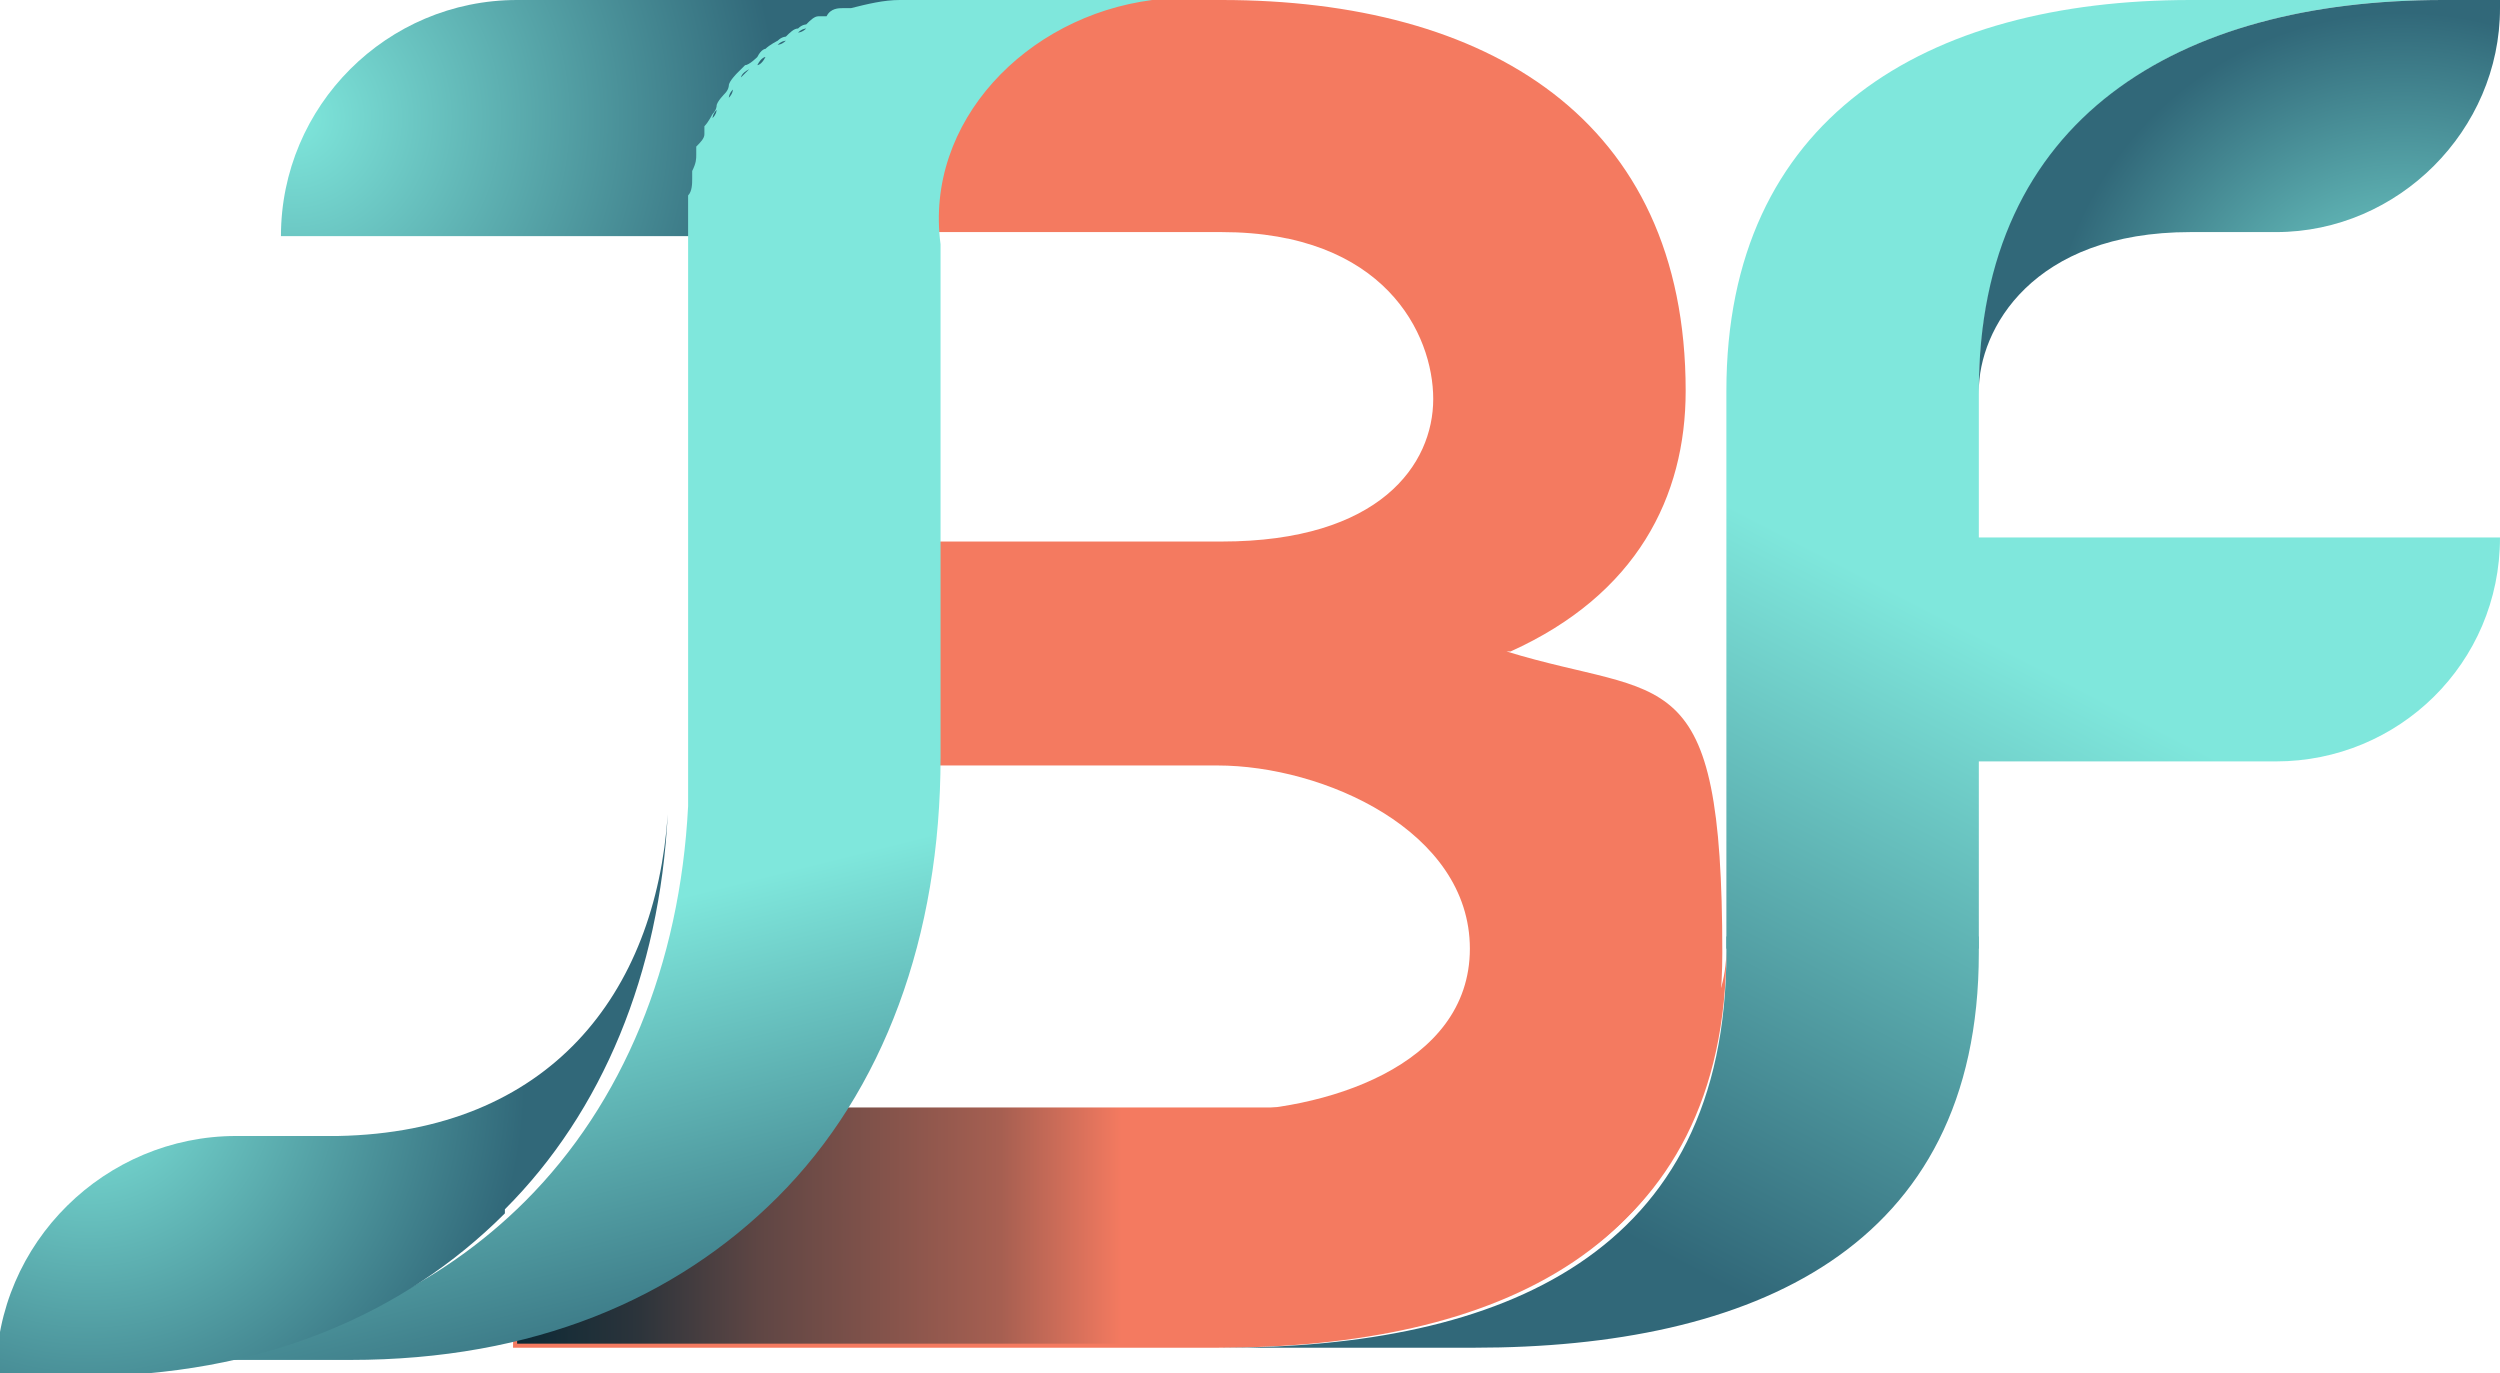
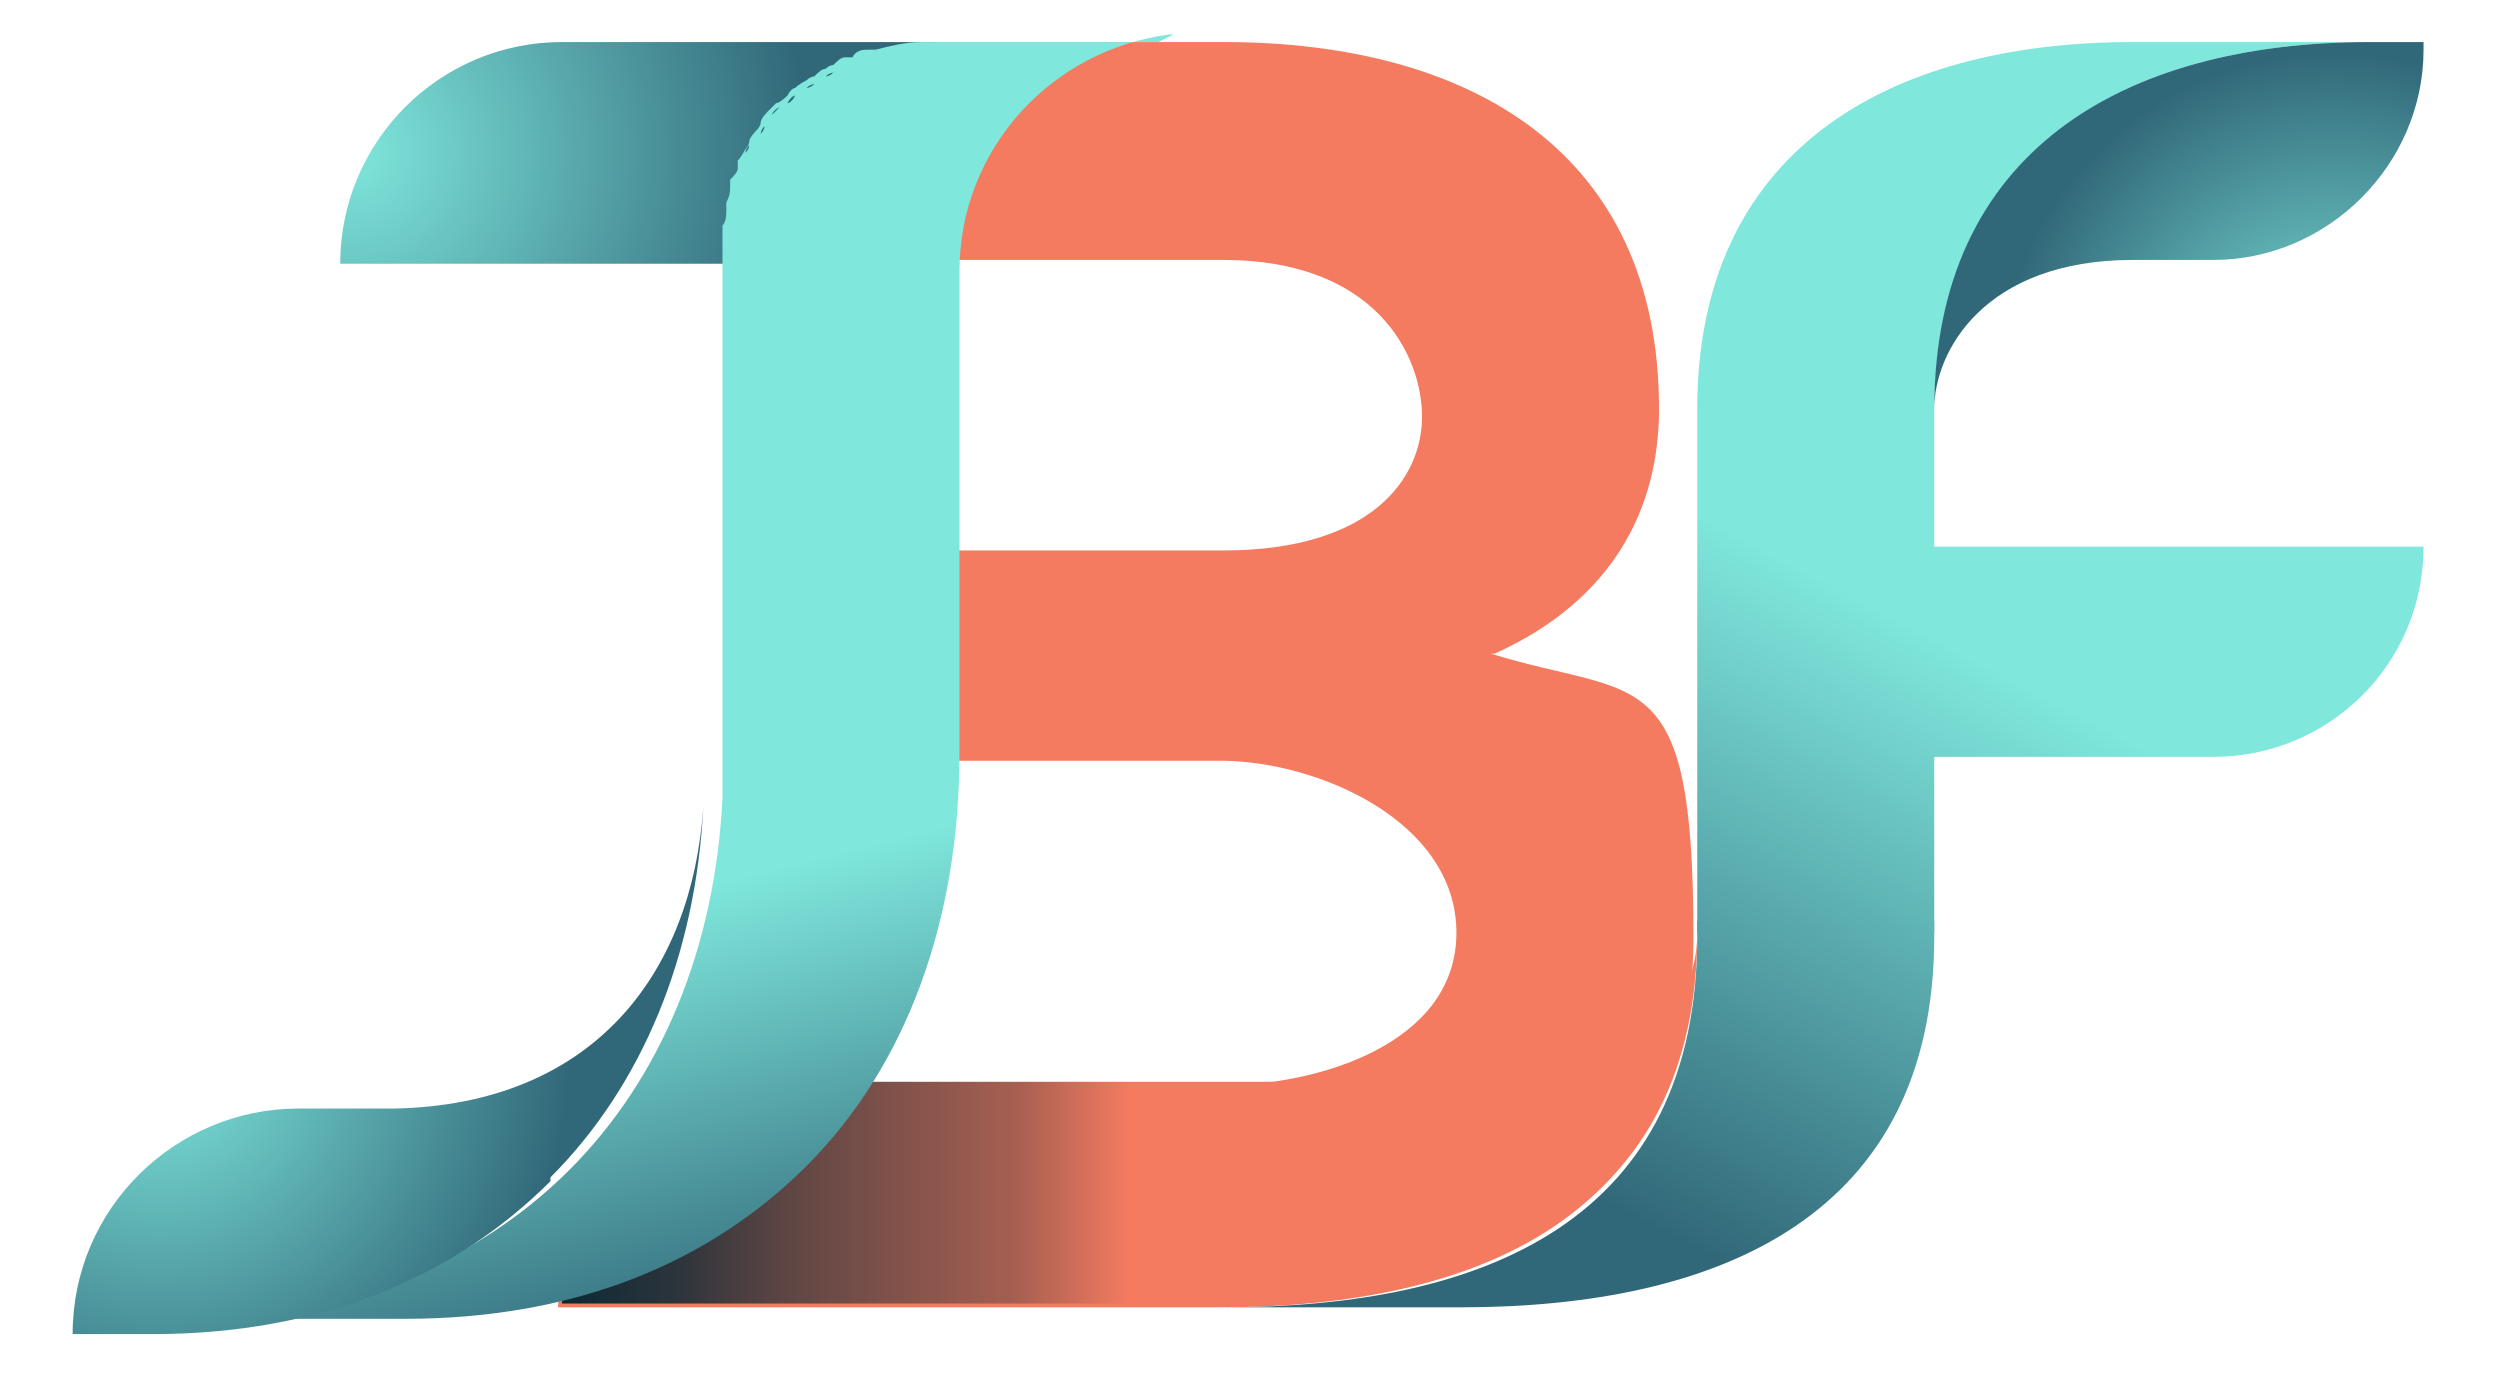
- <svg xmlns="http://www.w3.org/2000/svg" id="Layer_1" data-name="Layer 1" version="1.1" viewBox="0 0 61.4 33.7">
+ <svg xmlns="http://www.w3.org/2000/svg" id="Layer_1" data-name="Layer 1" version="1.1" viewBox="0 0 65.4 35.9">
  <defs>
    <style>
      .cls-1 {
        fill: url(#Unbenannter_Verlauf_6);
      }

      .cls-1, .cls-2, .cls-3, .cls-4, .cls-5, .cls-6, .cls-7, .cls-8, .cls-9, .cls-10, .cls-11, .cls-12 {
        stroke-width: 0px;
      }

      .cls-2 {
        fill: #f47a60;
      }

      .cls-3 {
        fill: url(#Unbenannter_Verlauf_5);
      }

      .cls-4 {
        fill: url(#Unbenannter_Verlauf_2);
      }

      .cls-5 {
        fill: none;
      }

      .cls-6 {
        fill: url(#Unbenannter_Verlauf);
      }

      .cls-7 {
        fill: url(#Unbenannter_Verlauf_3);
      }

      .cls-8 {
        fill: url(#Unbenannter_Verlauf_4);
      }

      .cls-9 {
        fill: #808285;
      }

      .cls-10 {
        fill: #7fe7dc;
      }

      .cls-11 {
        fill: #316879;
      }

      .cls-12 {
        fill: url(#Unbenannter_Verlauf_7);
      }
    </style>
-     <linearGradient id="Unbenannter_Verlauf" data-name="Unbenannter Verlauf" x1="47" y1="19.9" x2="39.1" y2="4.8" gradientTransform="translate(0 34.7) scale(1 -1)" gradientUnits="userSpaceOnUse">
+     <linearGradient id="Unbenannter_Verlauf" data-name="Unbenannter Verlauf" x1="49" y1="21" x2="41.1" y2="5.9" gradientTransform="translate(0 36.9) scale(1 -1)" gradientUnits="userSpaceOnUse">
      <stop offset="0" stop-color="#7fe7dc" />
      <stop offset="1" stop-color="#316879" />
    </linearGradient>
-     <linearGradient id="Unbenannter_Verlauf_2" data-name="Unbenannter Verlauf 2" x1="12.7" y1="6.5" x2="42.4" y2="6.5" gradientTransform="translate(0 34.7) scale(1 -1)" gradientUnits="userSpaceOnUse">
+     <linearGradient id="Unbenannter_Verlauf_2" data-name="Unbenannter Verlauf 2" x1="14.7" y1="7.7" x2="44.4" y2="7.7" gradientTransform="translate(0 36.9) scale(1 -1)" gradientUnits="userSpaceOnUse">
      <stop offset="0" stop-color="#002533" />
      <stop offset="0" stop-color="#0c2935" />
      <stop offset=".1" stop-color="#2c343b" />
      <stop offset=".2" stop-color="#5f4644" />
      <stop offset=".4" stop-color="#a65f51" />
      <stop offset=".5" stop-color="#f47a60" />
    </linearGradient>
-     <linearGradient id="Unbenannter_Verlauf_3" data-name="Unbenannter Verlauf 3" x1="49.2" y1="18.8" x2="41.3" y2="3.6" gradientTransform="translate(0 34.7) scale(1 -1)" gradientUnits="userSpaceOnUse">
+     <linearGradient id="Unbenannter_Verlauf_3" data-name="Unbenannter Verlauf 3" x1="51.2" y1="19.9" x2="43.3" y2="4.8" gradientTransform="translate(0 36.9) scale(1 -1)" gradientUnits="userSpaceOnUse">
      <stop offset="0" stop-color="#7fe7dc" />
      <stop offset="1" stop-color="#316879" />
    </linearGradient>
-     <radialGradient id="Unbenannter_Verlauf_4" data-name="Unbenannter Verlauf 4" cx="59" cy="25.7" fx="59" fy="25.7" r="8.7" gradientTransform="translate(0 34.7) scale(1 -1)" gradientUnits="userSpaceOnUse">
+     <radialGradient id="Unbenannter_Verlauf_4" data-name="Unbenannter Verlauf 4" cx="61" cy="26.8" fx="61" fy="26.8" r="8.7" gradientTransform="translate(0 36.9) scale(1 -1)" gradientUnits="userSpaceOnUse">
      <stop offset="0" stop-color="#7fe7dc" />
      <stop offset="1" stop-color="#316879" />
    </radialGradient>
-     <radialGradient id="Unbenannter_Verlauf_5" data-name="Unbenannter Verlauf 5" cx="7.2" cy="31.8" fx="7.2" fy="31.8" r="11.9" gradientTransform="translate(0 34.7) scale(1 -1)" gradientUnits="userSpaceOnUse">
+     <radialGradient id="Unbenannter_Verlauf_5" data-name="Unbenannter Verlauf 5" cx="9.2" cy="32.9" fx="9.2" fy="32.9" r="11.9" gradientTransform="translate(0 36.9) scale(1 -1)" gradientUnits="userSpaceOnUse">
      <stop offset="0" stop-color="#7fe7dc" />
      <stop offset="1" stop-color="#316879" />
    </radialGradient>
-     <linearGradient id="Unbenannter_Verlauf_6" data-name="Unbenannter Verlauf 6" x1="16.8" y1="12.7" x2="19.6" y2="1.5" gradientTransform="translate(0 34.7) scale(1 -1)" gradientUnits="userSpaceOnUse">
+     <linearGradient id="Unbenannter_Verlauf_6" data-name="Unbenannter Verlauf 6" x1="18.8" y1="13.8" x2="21.6" y2="2.6" gradientTransform="translate(0 36.9) scale(1 -1)" gradientUnits="userSpaceOnUse">
      <stop offset="0" stop-color="#7fe7dc" />
      <stop offset="1" stop-color="#316879" />
    </linearGradient>
-     <radialGradient id="Unbenannter_Verlauf_7" data-name="Unbenannter Verlauf 7" cx="2.2" cy="8.2" fx="2.2" fy="8.2" r="10.7" gradientTransform="translate(0 34.7) scale(1 -1)" gradientUnits="userSpaceOnUse">
+     <radialGradient id="Unbenannter_Verlauf_7" data-name="Unbenannter Verlauf 7" cx="4.2" cy="9.3" fx="4.2" fy="9.3" r="10.7" gradientTransform="translate(0 36.9) scale(1 -1)" gradientUnits="userSpaceOnUse">
      <stop offset="0" stop-color="#7fe7dc" />
      <stop offset="1" stop-color="#316879" />
    </radialGradient>
  </defs>
-   <path class="cls-2" d="M37.1,16c3.1-1.4,4.3-3.8,4.3-6.4C41.4,2.9,36.5,0,30,0h-7.2C20.8,0,18.9,1,17.6,2.7l-2.2,3h14.6c4,0,5.2,2.5,5.2,4.1s-1.3,3.5-5.2,3.5h-8.7c-3,0,1.3,2.5,1.3,5.5h7.3c2.6,0,6.2,1.6,6.2,4.5s-3.6,4-6.2,4h-11.5c-3.2,0-5.8,2.6-5.8,5.8h17.3c6.8,0,12.4-2.4,12.4-9.7s-1.4-6.2-5.3-7.4Z" />
-   <path class="cls-5" d="M42.4,23.3h0c0,0,0,0,0,0h0s0,0,0,0Z" />
-   <path class="cls-6" d="M48.6,23h-6.2v.2h0v.2h0c0,7.4-5.5,9.7-12.4,9.7h6.2c6.8,0,12.4-2.4,12.4-9.7s0-.2,0-.3h0Z" />
-   <path class="cls-10" d="M42.4,23h0c0,0,0,.1,0,.2v-.2h0Z" />
-   <path class="cls-4" d="M42.4,23.3h0c0,3.1-3.6,3.9-6.2,3.9h-17.7c-3.2,0-5.8,2.6-5.8,5.8h17.3c6.8,0,12.4-2.4,12.4-9.7Z" />
+   <path class="cls-2" d="M39.1,17.1c3.1-1.4,4.3-3.8,4.3-6.4,0-6.7-4.9-9.6-11.4-9.6h-7.2c-2.1,0-4,1-5.2,2.7l-2.2,3h14.6c4,0,5.2,2.5,5.2,4.1s-1.3,3.5-5.2,3.5h-8.7c-3,0,1.3,2.5,1.3,5.5h7.3c2.6,0,6.2,1.6,6.2,4.5s-3.6,4-6.2,4h-11.5c-3.2,0-5.8,2.6-5.8,5.8h17.3c6.8,0,12.4-2.4,12.4-9.7s-1.4-6.2-5.3-7.4Z" />
+   <path class="cls-5" d="M44.4,24.4h0c0,0,0,0,0,0h0s0,0,0,0Z" />
+   <path class="cls-6" d="M50.6,24.1h-6.2v.2h0v.2h0c0,7.4-5.5,9.7-12.4,9.7h6.2c6.8,0,12.4-2.4,12.4-9.7s0-.2,0-.3h0Z" />
+   <path class="cls-10" d="M44.4,24.1h0c0,0,0,.1,0,.2v-.2h0Z" />
+   <path class="cls-4" d="M44.4,24.4h0c0,3.1-3.6,3.9-6.2,3.9h-17.7c-3.2,0-5.8,2.6-5.8,5.8h17.3c6.8,0,12.4-2.4,12.4-9.7Z" />
  <g>
-     <path class="cls-7" d="M60,0h-6.2c-6.5,0-11.4,2.9-11.4,9.6v13.7h6.2v-4.6h7.3c3,0,5.5-2.4,5.5-5.5h-12.8v-3.5h0C48.6,2.9,53.5,0,60,0Z" />
-     <path class="cls-8" d="M53.8,5.7h2.1c3,0,5.5-2.5,5.5-5.5V0h-1.4c-6.5,0-11.4,2.9-11.4,9.6h0c0-1.5,1.3-3.9,5.2-3.9h0Z" />
+     <path class="cls-7" d="M62,1.1h-6.2c-6.5,0-11.4,2.9-11.4,9.6v13.7h6.2v-4.6h7.3c3,0,5.5-2.4,5.5-5.5h-12.8v-3.5h0c0-6.8,4.9-9.7,11.4-9.7Z" />
+     <path class="cls-8" d="M55.8,6.8h2.1c3,0,5.5-2.5,5.5-5.5v-.2h-1.4c-6.5,0-11.4,2.9-11.4,9.6h0c0-1.5,1.3-3.9,5.2-3.9h0Z" />
  </g>
-   <path class="cls-3" d="M22.4,0h-9.7C9.5,0,6.9,2.6,6.9,5.8h12.6c.1-2.3,1.2-4.4,3-5.8Z" />
-   <path class="cls-9" d="M6.9,27.8h-.5.5Z" />
-   <path class="cls-5" d="M16.6,5c0,.2,0,.3,0,.5,0-.2,0-.4,0-.5Z" />
-   <path class="cls-5" d="M20.7.3c-.1,0-.3,0-.4.2.1,0,.3,0,.4-.2Z" />
-   <path class="cls-5" d="M19.6.8c-.1,0-.2.1-.3.2,0,0,.2-.1.3-.2Z" />
-   <path class="cls-5" d="M16.7,4.4c0,.1,0,.3-.1.4,0-.2,0-.3.1-.4Z" />
-   <path class="cls-5" d="M16.5,10.6h0v8.3c0,.4,0,.7,0,1.1,0-.3,0-.7,0-1.1v-1.5h0V6.2c0-.2,0-.4,0-.6,0,.2,0,.4,0,.6v4.4Z" />
-   <path class="cls-5" d="M16.9,3.9c0,.1,0,.2-.1.4,0-.1,0-.3.1-.4Z" />
-   <path class="cls-5" d="M20.1.6c-.1,0-.2.1-.3.2.1,0,.2-.1.3-.2Z" />
-   <path class="cls-5" d="M18.2,1.9c0,0-.2.2-.2.3,0,0,.2-.2.2-.3Z" />
-   <path class="cls-5" d="M17.5,2.8c0,0-.1.2-.2.3,0-.1.1-.2.2-.3Z" />
-   <path class="cls-5" d="M19.1,1.2c0,0-.2.1-.3.2,0,0,.2-.2.3-.2Z" />
-   <path class="cls-5" d="M17.2,3.3c0,.1-.1.2-.2.3,0-.1.1-.2.2-.3Z" />
-   <path class="cls-5" d="M18.4,1.8c0,0,.2-.2.3-.2,0,0-.2.2-.3.2Z" />
-   <path class="cls-5" d="M17.8,2.4c0,0-.2.2-.2.3,0,0,.1-.2.2-.3Z" />
-   <path class="cls-5" d="M20.9.3c.4-.1.8-.2,1.2-.2h0c-.4,0-.8.1-1.2.2Z" />
-   <path class="cls-1" d="M28.3,0h-5.6c-.2,0-.4,0-.6,0-.4,0-.8.1-1.2.2,0,0,0,0-.2,0-.1,0-.3,0-.4.2,0,0-.1,0-.2,0-.1,0-.2.1-.3.2,0,0-.1,0-.2.1-.1,0-.2.1-.3.2,0,0-.1,0-.2.1,0,0-.2.1-.3.2,0,0-.1,0-.2.2,0,0-.2.2-.3.2l-.2.2c0,0-.2.2-.2.3,0,0,0,.1-.1.2,0,0-.2.2-.2.3,0,0,0,.1-.1.2,0,0-.1.2-.2.3,0,0,0,.1,0,.2,0,.1-.1.2-.2.3,0,0,0,.1,0,.2,0,.1,0,.2-.1.4,0,0,0,.1,0,.2,0,.1,0,.3-.1.4,0,0,0,0,0,.2,0,.2,0,.3,0,.5,0,0,0,0,0,0,0,.2,0,.4,0,.6v11.1h0v1.5c0,.4,0,.7,0,1.1-.2,3.9-1.6,7.3-4,9.7h0c-2.1,2.1-5,3.5-8.5,3.9-.1,0-.3,0-.4,0s-.3,0-.4,0c-.2,0-.4,0-.6,0h-.6,6.2c4.5,0,8-1.5,10.5-4h0c2.6-2.6,4-6.4,4-10.8v-8.3h0v-4.3C22.7,3,25.2.4,28.3,0c.2,0,.4,0,.7,0,0,0-.6,0-.6,0Z" />
-   <path class="cls-11" d="M22.7,0c-.2,0-.4,0-.6,0,.2,0,.4,0,.6,0Z" />
-   <path class="cls-11" d="M18.8,1.4c0,0-.1,0-.2.2,0,0,.1,0,.2-.2Z" />
-   <path class="cls-11" d="M20.9.3s0,0-.2,0c0,0,0,0,.2,0Z" />
-   <path class="cls-11" d="M19.3,1c0,0-.1,0-.2.1,0,0,.1,0,.2-.1Z" />
-   <path class="cls-11" d="M20.3.5c0,0-.1,0-.2,0,0,0,.1,0,.2,0Z" />
-   <path class="cls-11" d="M19.8.7c0,0-.1,0-.2.1,0,0,.1,0,.2-.1Z" />
-   <path class="cls-11" d="M16.5,5.5s0,0,0,0c0,0,0,0,0,0Z" />
-   <path class="cls-11" d="M18.2,1.9s0-.1.2-.2l-.2.2Z" />
-   <path class="cls-11" d="M16.6,4.9s0,0,0,.2c0,0,0,0,0-.2Z" />
-   <path class="cls-12" d="M12.4,29.7c2.4-2.4,3.8-5.8,4-9.7-.3,4.4-2.9,7.8-8.1,7.9h-2.5c-3.2,0-5.9,2.6-5.9,5.9h2.1c4.4,0,7.9-1.5,10.4-4h0Z" />
-   <path class="cls-11" d="M17,3.7c0,0,0,.1,0,.2,0,0,0-.1,0-.2Z" />
-   <path class="cls-11" d="M17.6,2.7c0,0,0,.1-.1.2,0,0,0-.1.1-.2Z" />
-   <path class="cls-11" d="M17.3,3.2c0,0,0,.1,0,.2,0,0,0-.1,0-.2Z" />
-   <path class="cls-11" d="M16.8,4.3c0,0,0,.1,0,.2,0,0,0-.1,0-.2Z" />
-   <path class="cls-11" d="M18,2.2c0,0,0,.1-.1.2,0,0,0-.1.1-.2Z" />
+   <path class="cls-3" d="M24.4,1.1h-9.7c-3.2,0-5.8,2.6-5.8,5.8h12.6c.1-2.3,1.2-4.4,3-5.8Z" />
+   <path class="cls-9" d="M8.9,28.9h-.5.5Z" />
+   <path class="cls-5" d="M18.6,6.1c0,.2,0,.3,0,.5,0-.2,0-.4,0-.5Z" />
+   <path class="cls-5" d="M22.7,1.5c-.1,0-.3,0-.4.2.1,0,.3,0,.4-.2Z" />
+   <path class="cls-5" d="M21.6,2c-.1,0-.2.1-.3.2,0,0,.2-.1.3-.2Z" />
+   <path class="cls-5" d="M18.7,5.5c0,.1,0,.3-.1.4,0-.2,0-.3.1-.4Z" />
+   <path class="cls-5" d="M18.5,11.7h0v8.3c0,.4,0,.7,0,1.1,0-.3,0-.7,0-1.1v-1.5h0V7.3c0-.2,0-.4,0-.6,0,.2,0,.4,0,.6v4.4Z" />
+   <path class="cls-5" d="M18.9,5c0,.1,0,.2-.1.4,0-.1,0-.3.1-.4Z" />
+   <path class="cls-5" d="M22.1,1.7c-.1,0-.2.1-.3.2.1,0,.2-.1.3-.2Z" />
+   <path class="cls-5" d="M20.2,3c0,0-.2.2-.2.3,0,0,.2-.2.2-.3Z" />
+   <path class="cls-5" d="M19.5,3.9c0,0-.1.2-.2.3,0-.1.1-.2.2-.3Z" />
+   <path class="cls-5" d="M21.1,2.3c0,0-.2.1-.3.2,0,0,.2-.2.3-.2Z" />
+   <path class="cls-5" d="M19.2,4.5c0,.1-.1.2-.2.3,0-.1.1-.2.2-.3Z" />
+   <path class="cls-5" d="M20.4,2.9c0,0,.2-.2.3-.2,0,0-.2.2-.3.2Z" />
+   <path class="cls-5" d="M19.8,3.5c0,0-.2.2-.2.3,0,0,.1-.2.2-.3Z" />
+   <path class="cls-5" d="M22.9,1.4c.4-.1.8-.2,1.2-.2h0c-.4,0-.8.1-1.2.2Z" />
+   <path class="cls-1" d="M30.3,1.1h-5.6c-.2,0-.4,0-.6,0-.4,0-.8.1-1.2.2,0,0,0,0-.2,0-.1,0-.3,0-.4.2,0,0-.1,0-.2,0-.1,0-.2.1-.3.2,0,0-.1,0-.2.1-.1,0-.2.1-.3.2,0,0-.1,0-.2.1,0,0-.2.1-.3.2,0,0-.1,0-.2.2,0,0-.2.2-.3.2l-.2.2c0,0-.2.2-.2.3,0,0,0,.1-.1.2,0,0-.2.2-.2.3,0,0,0,.1-.1.2,0,0-.1.2-.2.3,0,0,0,.1,0,.2,0,.1-.1.2-.2.3,0,0,0,.1,0,.2,0,.1,0,.2-.1.4,0,0,0,.1,0,.2,0,.1,0,.3-.1.4,0,0,0,0,0,.2,0,.2,0,.3,0,.5,0,0,0,0,0,0,0,.2,0,.4,0,.6v11.1h0v1.5c0,.4,0,.7,0,1.1-.2,3.9-1.6,7.3-4,9.7h0c-2.1,2.1-5,3.5-8.5,3.9-.1,0-.3,0-.4,0s-.3,0-.4,0c-.2,0-.4,0-.6,0h-.6,6.2c4.5,0,8-1.5,10.5-4h0c2.6-2.6,4-6.4,4-10.8v-8.3h0v-4.3c0-3.2,2.4-5.8,5.5-6.2.2,0,.4,0,.7,0,0,0-.6,0-.6,0Z" />
+   <path class="cls-11" d="M24.7,1.1c-.2,0-.4,0-.6,0,.2,0,.4,0,.6,0Z" />
+   <path class="cls-11" d="M20.8,2.5c0,0-.1,0-.2.2,0,0,.1,0,.2-.2Z" />
+   <path class="cls-11" d="M22.9,1.4s0,0-.2,0c0,0,0,0,.2,0Z" />
+   <path class="cls-11" d="M21.3,2.2c0,0-.1,0-.2.1,0,0,.1,0,.2-.1Z" />
+   <path class="cls-11" d="M22.3,1.6c0,0-.1,0-.2,0,0,0,.1,0,.2,0Z" />
+   <path class="cls-11" d="M21.8,1.9c0,0-.1,0-.2.1,0,0,.1,0,.2-.1Z" />
+   <path class="cls-11" d="M18.5,6.6s0,0,0,0c0,0,0,0,0,0Z" />
+   <path class="cls-11" d="M20.2,3s0-.1.2-.2l-.2.2Z" />
+   <path class="cls-11" d="M18.6,6s0,0,0,.2c0,0,0,0,0-.2Z" />
+   <path class="cls-12" d="M14.4,30.8c2.4-2.4,3.8-5.8,4-9.7-.3,4.4-2.9,7.8-8.1,7.9h-2.5c-3.2,0-5.9,2.6-5.9,5.9h2.1c4.4,0,7.9-1.5,10.4-4h0Z" />
+   <path class="cls-11" d="M19,4.8c0,0,0,.1,0,.2,0,0,0-.1,0-.2Z" />
+   <path class="cls-11" d="M19.6,3.8c0,0,0,.1-.1.2,0,0,0-.1.1-.2Z" />
+   <path class="cls-11" d="M19.3,4.3c0,0,0,.1,0,.2,0,0,0-.1,0-.2Z" />
+   <path class="cls-11" d="M18.8,5.4c0,0,0,.1,0,.2,0,0,0-.1,0-.2Z" />
+   <path class="cls-11" d="M20,3.3c0,0,0,.1-.1.2,0,0,0-.1.1-.2Z" />
</svg>
